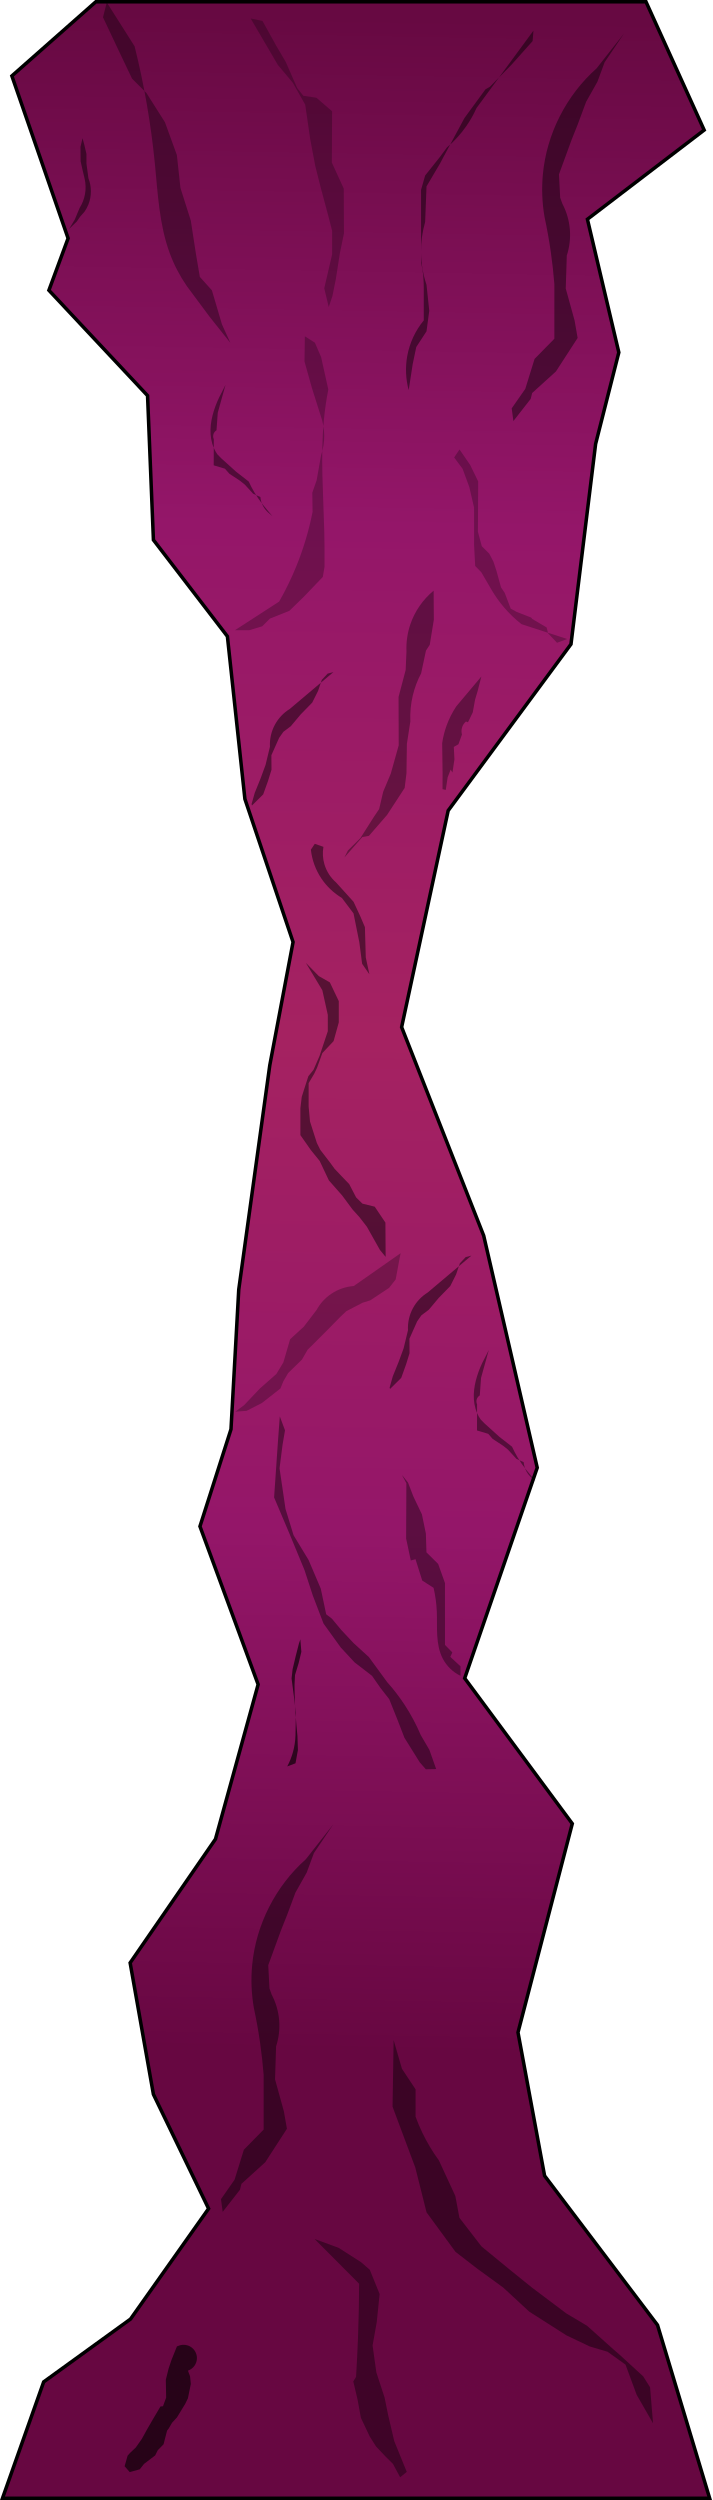
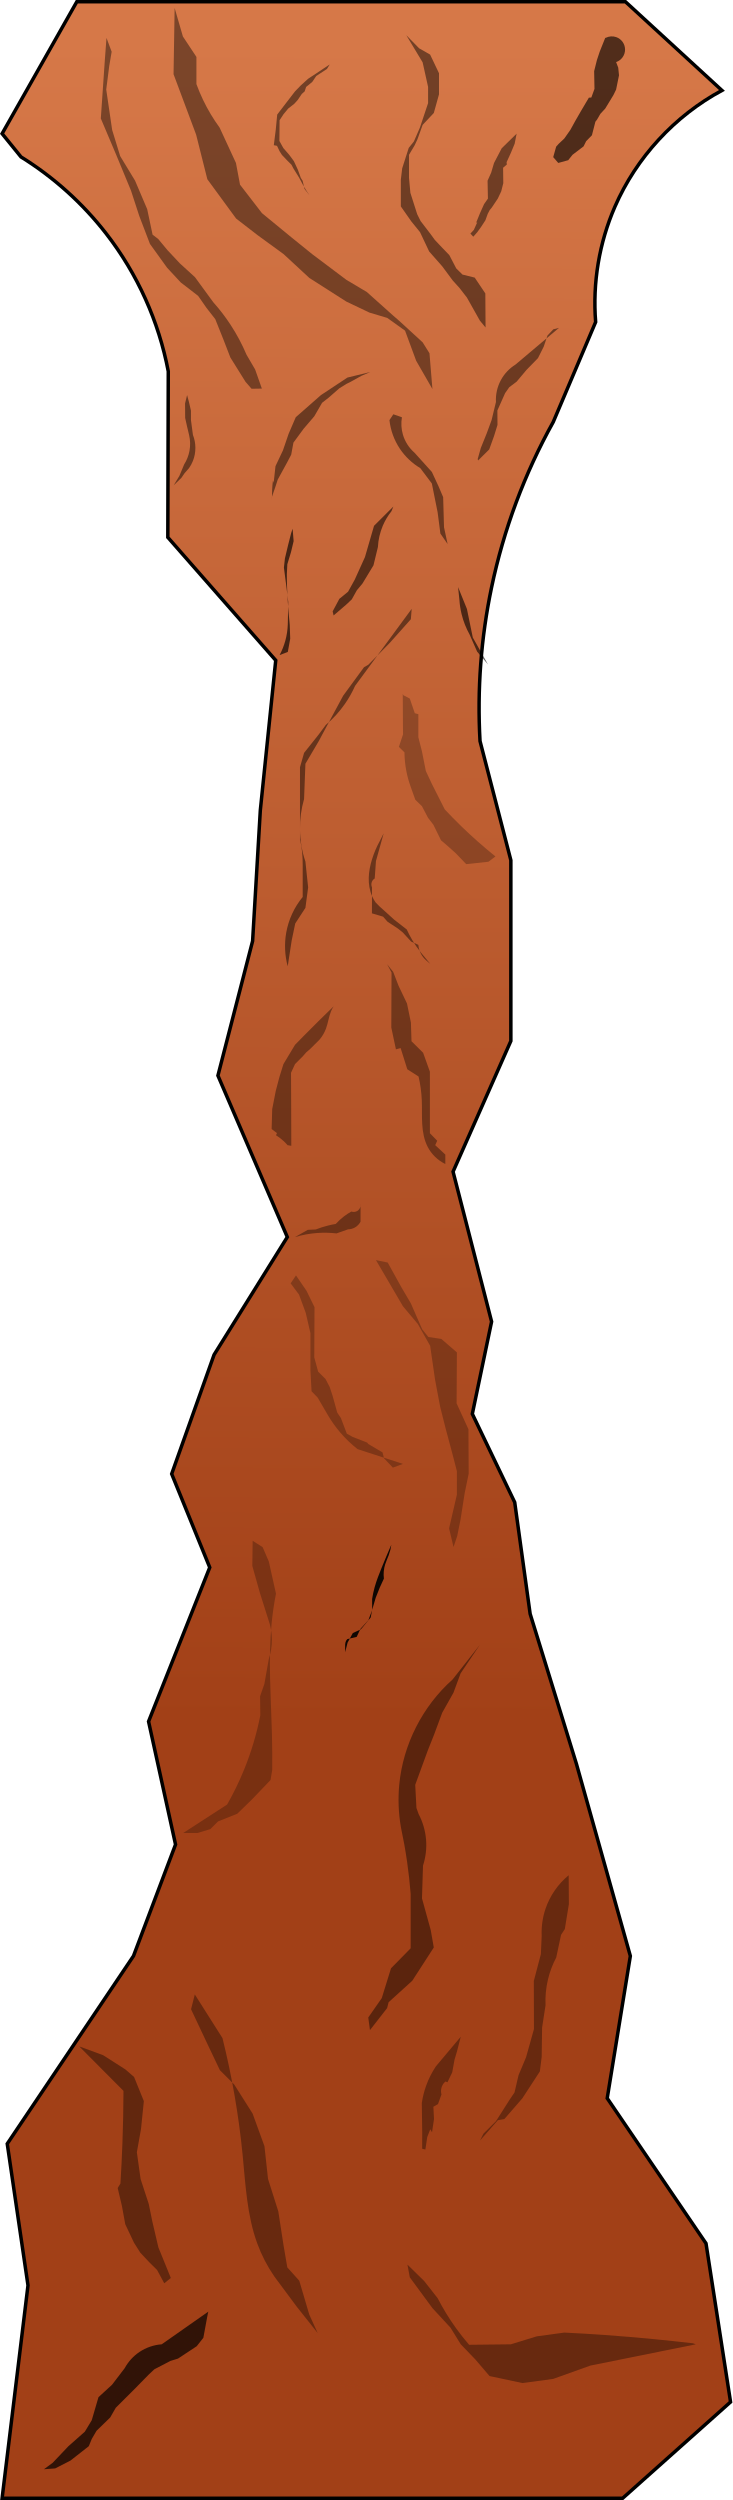
- <svg xmlns="http://www.w3.org/2000/svg" xmlns:xlink="http://www.w3.org/1999/xlink" width="168.036" height="590" viewBox="0 0 47.424 166.511" version="1.1" id="svg1" xml:space="preserve">
+ <svg xmlns="http://www.w3.org/2000/svg" xmlns:xlink="http://www.w3.org/1999/xlink" width="180.149" height="614.921" viewBox="0 0 50.842 173.544" version="1.1" id="svg1" xml:space="preserve">
  <defs id="defs1">
-     <linearGradient id="linearGradient819">
-       <stop style="stop-color:#670942;stop-opacity:1;" offset="0" id="stop815" />
-       <stop style="stop-color:#941669;stop-opacity:1;" offset="0.25" id="stop816" />
-       <stop style="stop-color:#a52261;stop-opacity:1;" offset="0.5" id="stop817" />
-       <stop style="stop-color:#941669;stop-opacity:1;" offset="0.741" id="stop818" />
-       <stop style="stop-color:#670741;stop-opacity:1;" offset="0.997" id="stop819" />
+     <linearGradient id="linearGradient57">
+       <stop style="stop-color:#d67848;stop-opacity:1;" offset="0" id="stop56" />
+       <stop style="stop-color:#a24017;stop-opacity:1;" offset="1" id="stop57" />
    </linearGradient>
    <linearGradient id="swatch2">
      <stop style="stop-color:#000000;stop-opacity:1;" offset="0" id="stop2-3" />
    </linearGradient>
-     <linearGradient xlink:href="#linearGradient819" id="linearGradient712" gradientUnits="userSpaceOnUse" x1="238.027" y1="-0.932" x2="235.114" y2="163.706" />
+     <linearGradient xlink:href="#linearGradient57" id="linearGradient2109" gradientUnits="userSpaceOnUse" x1="108.324" y1="-0.403" x2="107.829" y2="135.86" />
  </defs>
-   <g id="layer1" transform="translate(-28.72181,-10.43241)">
-     <g id="g641" transform="matrix(0.8284722,0,0,0.825918,-166.4566,12.30503)">
-       <path style="fill:url(#linearGradient712);fill-rule:evenodd;stroke:#000000;stroke-width:0.282px;stroke-linecap:butt;stroke-linejoin:miter;stroke-opacity:1" d="m 213.281,16.951 -4.52,-13.097 6.75,-5.98 h 11.295 15.202 10.873 6.86 l 4.677,10.347 -9.385,7.191 2.525,10.741 -1.866,7.379 -1.98,16.146 -9.874,13.424 -3.742,17.462 6.598,16.816 4.304,18.714 -5.831,16.978 8.649,11.725 -4.365,16.838 2.138,11.558 9.079,12.039 4.191,13.969 h -10.718 -10.706 -19.886 -8.906 -6.637 l 3.313,-9.386 6.98,-5.065 6.277,-8.907 -4.436,-9.218 -1.871,-10.602 6.86,-9.978 3.43,-12.473 -4.677,-12.748 2.495,-7.832 0.624,-11.266 2.495,-18.085 1.871,-9.938 -3.872,-11.538 -1.407,-13.115 -5.947,-7.776 -0.472,-11.637 -7.931,-8.495 z" id="path618" transform="translate(27.78125)" />
-       <path style="fill:#000000;fill-opacity:0.359;fill-rule:evenodd;stroke:none;stroke-width:0.282px;stroke-linecap:butt;stroke-linejoin:miter;stroke-opacity:1" d="m 96.662,157.891 2.239,3.542 c 0.77,3.101 1.314,6.258 1.626,9.437 0.239,2.433 0.35,4.918 1.187,7.215 0.345,0.948 0.811,1.852 1.383,2.683 l 1.823,2.461 1.68,2.122 -0.678,-1.496 -0.808,-2.744 -0.969,-1.083 -0.312,-1.837 -0.415,-2.703 -0.832,-2.632 -0.289,-2.658 -0.958,-2.643 -1.485,-2.354 -1.161,-1.165 -1.014,-2.135 -1.32,-2.808 z" id="path619" transform="translate(147.5101,-159.9659)" />
-       <path style="fill:#000000;fill-opacity:0.468;fill-rule:evenodd;stroke:none;stroke-width:0.282px;stroke-linecap:butt;stroke-linejoin:miter;stroke-opacity:1" d="m 94.948,35.504 0.467,-0.776 0.386,-0.929 c 0.21,-0.333 0.357,-0.705 0.429,-1.092 0.079,-0.424 0.07,-0.865 -0.029,-1.285 l -0.174,-0.734 -0.145,-0.656 -0.009,-1.175 0.165,-0.681 0.148,0.553 0.164,0.709 v 0.764 l 0.161,1.208 c 0.265,0.668 0.264,1.438 -0.001,2.106 -0.082,0.206 -0.188,0.402 -0.315,0.584 l -0.355,0.404 -0.261,0.382 -0.632,0.617 z" id="path620" transform="translate(146.1872,-19.29578)" />
-       <path style="fill:#000000;fill-opacity:0.435;fill-rule:evenodd;stroke:none;stroke-width:0.282px;stroke-linecap:butt;stroke-linejoin:miter;stroke-opacity:1" d="m 119.737,129.516 -2.222,2.833 c -2.432,2.169 -4.005,5.277 -4.312,8.521 -0.109,1.154 -0.064,2.322 0.134,3.464 0.199,0.928 0.366,1.862 0.5,2.801 0.123,0.863 0.219,1.729 0.288,2.598 v 4.415 l -1.59,1.624 -0.748,2.418 -1.092,1.571 0.137,1.023 1.389,-1.785 0.119,-0.475 1.915,-1.743 1.741,-2.698 -0.245,-1.408 -0.71,-2.578 0.084,-2.658 c 0.22,-0.676 0.305,-1.395 0.247,-2.103 -0.059,-0.723 -0.265,-1.434 -0.603,-2.076 l -0.176,-0.493 -0.098,-1.878 1.022,-2.803 0.494,-1.242 0.668,-1.805 0.908,-1.618 0.581,-1.575 1.569,-2.331 z" id="path621" transform="translate(166.031,-129.0979)" />
-       <path style="fill:#000000;fill-opacity:0.257;fill-rule:evenodd;stroke:none;stroke-width:0.282px;stroke-linecap:butt;stroke-linejoin:miter;stroke-opacity:1" d="m 111.318,98.335 2.183,3.742 1.206,1.442 0.996,1.766 0.398,2.758 0.409,2.179 0.442,1.759 0.602,2.257 0.312,1.216 v 1.902 l -0.632,2.734 0.359,1.514 0.297,-0.885 0.269,-1.337 0.334,-2.137 0.326,-1.588 -0.018,-3.603 -0.959,-2.102 0.023,-4.134 -1.26,-1.092 -1.052,-0.158 -0.494,-0.621 -0.92,-2.109 -0.761,-1.297 -1.111,-2.01 -0.949,-0.197 z" id="path622" transform="translate(144.4233,-99.11175)" />
-       <path style="fill:#000000;fill-opacity:0.468;fill-rule:evenodd;stroke:none;stroke-width:0.282px;stroke-linecap:butt;stroke-linejoin:miter;stroke-opacity:1" d="m 114.212,45.509 -4.582,6.249 c -0.227,0.512 -0.502,1.002 -0.821,1.461 -0.439,0.634 -0.962,1.211 -1.55,1.71 l -0.583,0.788 -1.174,1.478 -0.331,1.164 v 5.891 c 0.183,0.68 0.22,1.39 0.22,2.095 v 2.536 c -0.682,0.829 -1.146,1.836 -1.333,2.893 -0.16,0.904 -0.119,1.843 0.12,2.73 l 0.322,-2.096 0.287,-1.376 0.824,-1.269 0.22,-1.654 -0.22,-2.095 c -0.28,-0.836 -0.429,-1.716 -0.441,-2.598 -0.011,-0.835 0.101,-1.671 0.331,-2.474 l 0.11,-2.866 1.102,-1.874 0.24,-0.458 1.711,-3.185 1.687,-2.311 0.351,-0.203 1.743,-1.782 1.696,-1.907 0.068,-0.849 z" id="path623" transform="translate(164.2671,-45.31314)" />
-       <path style="fill:#000000;fill-opacity:0.257;fill-rule:evenodd;stroke:none;stroke-width:0.282px;stroke-linecap:butt;stroke-linejoin:miter;stroke-opacity:1" d="m 113.5,114.861 -3.671,-1.197 c -0.514,-0.405 -0.988,-0.862 -1.412,-1.362 -0.368,-0.434 -0.698,-0.899 -0.985,-1.39 l -0.835,-1.435 -0.49,-0.505 -0.091,-1.702 v -3.011 l -0.379,-1.645 -0.542,-1.479 -0.679,-0.915 0.432,-0.644 0.856,1.254 0.643,1.321 -0.02,4.07 0.312,1.157 0.599,0.601 0.337,0.647 0.238,0.725 0.372,1.349 0.297,0.445 0.479,1.265 0.485,0.27 1.155,0.449 0.099,0.119 1.148,0.68 0.126,0.484 0.712,0.753 0.814,-0.303 z" id="path624" transform="translate(167.6846,-65.59786)" />
-       <path style="fill:#000000;fill-opacity:0.257;fill-rule:evenodd;stroke:none;stroke-width:0.282px;stroke-linecap:butt;stroke-linejoin:miter;stroke-opacity:1" d="m 95.727,144.795 3.55,-2.305 c 0.519,-0.913 0.979,-1.861 1.374,-2.834 0.577,-1.421 1.017,-2.898 1.312,-4.403 l -0.022,-1.543 0.348,-0.997 0.361,-2.038 c 0.167,-0.501 0.252,-1.03 0.25,-1.559 -0.002,-0.554 -0.101,-1.108 -0.289,-1.629 l -0.686,-2.173 -0.611,-2.179 0.028,-2.038 0.807,0.516 0.501,1.164 0.578,2.609 c -0.156,0.798 -0.273,1.603 -0.352,2.412 -0.289,2.977 -0.05,5.975 0.026,8.965 0.025,0.976 0.032,1.952 0.022,2.928 l -0.137,0.81 -1.505,1.577 -1.185,1.158 -1.559,0.624 -0.624,0.624 -1.035,0.312 h -1.147 z" id="path625" transform="translate(158.7549,-96.24543)" />
-       <path style="fill:#000000;fill-opacity:0.435;fill-rule:evenodd;stroke:none;stroke-width:0.282px;stroke-linecap:butt;stroke-linejoin:miter;stroke-opacity:1" d="m 111.941,63.723 -0.623,2.241 -0.101,1.419 c -0.103,0.062 -0.185,0.159 -0.23,0.27 -0.058,0.143 -0.054,0.311 0.012,0.451 l -0.007,2.105 0.903,0.27 0.359,0.411 0.849,0.559 0.382,0.307 0.675,0.739 0.586,0.271 c 0.021,0.263 0.099,0.521 0.226,0.751 0.103,0.186 0.238,0.355 0.397,0.496 l 0.345,0.301 -0.731,-0.888 c -0.27,-0.333 -0.515,-0.687 -0.733,-1.057 -0.162,-0.275 -0.309,-0.56 -0.44,-0.851 l -1.018,-0.796 -1.2,-1.088 -0.308,-0.316 c -0.11,-0.158 -0.204,-0.327 -0.28,-0.504 -0.203,-0.466 -0.282,-0.981 -0.27,-1.489 0.013,-0.508 0.115,-1.011 0.265,-1.497 0.158,-0.513 0.369,-1.01 0.628,-1.48 l 0.312,-0.624 z" id="path626" transform="translate(141.7775,-34.95029)" />
-       <path style="fill:#000000;fill-opacity:0.359;fill-rule:evenodd;stroke:none;stroke-width:0.282px;stroke-linecap:butt;stroke-linejoin:miter;stroke-opacity:1" d="m 126.908,148.225 c -0.863,0.712 -1.522,1.67 -1.877,2.731 -0.234,0.699 -0.338,1.44 -0.306,2.176 l -0.065,1.49 -0.571,2.175 0.012,3.9 -0.638,2.285 -0.609,1.457 -0.327,1.403 -0.402,0.595 -1.105,1.744 -1.004,1 -0.281,0.559 1.444,-1.65 0.527,-0.092 1.46,-1.688 1.413,-2.175 0.146,-1.183 0.034,-2.373 0.278,-1.808 c -0.032,-0.7 0.034,-1.405 0.195,-2.088 0.147,-0.622 0.374,-1.225 0.672,-1.791 l 0.389,-1.835 0.304,-0.467 0.329,-2.023 -0.017,-2.343 z" id="path627" transform="translate(143.5414,-102.86)" />
-       <path style="fill:#000000;fill-opacity:0.435;fill-rule:evenodd;stroke:none;stroke-width:0.282px;stroke-linecap:butt;stroke-linejoin:miter;stroke-opacity:1" d="m 111.941,63.723 -0.623,2.241 -0.101,1.419 c -0.103,0.062 -0.185,0.159 -0.23,0.27 -0.058,0.143 -0.054,0.311 0.012,0.451 l -0.007,2.105 0.903,0.27 0.359,0.411 0.849,0.559 0.382,0.307 0.675,0.739 0.586,0.271 c 0.021,0.263 0.099,0.521 0.226,0.751 0.103,0.186 0.238,0.355 0.397,0.496 l 0.345,0.301 -0.731,-0.888 c -0.27,-0.333 -0.515,-0.687 -0.733,-1.057 -0.162,-0.275 -0.309,-0.56 -0.44,-0.851 l -1.018,-0.796 -1.2,-1.088 -0.308,-0.316 c -0.11,-0.158 -0.204,-0.327 -0.28,-0.504 -0.203,-0.466 -0.282,-0.981 -0.27,-1.489 0.013,-0.508 0.115,-1.011 0.265,-1.497 0.158,-0.513 0.369,-1.01 0.628,-1.48 l 0.312,-0.624 z" id="path628" transform="translate(162.9442,42.8813)" />
-       <path style="fill:#000000;fill-opacity:0.435;fill-rule:evenodd;stroke:none;stroke-width:0.282px;stroke-linecap:butt;stroke-linejoin:miter;stroke-opacity:1" d="m 119.737,129.516 -2.222,2.833 c -2.432,2.169 -4.005,5.277 -4.312,8.521 -0.109,1.154 -0.064,2.322 0.134,3.464 0.199,0.928 0.366,1.862 0.5,2.801 0.123,0.863 0.219,1.729 0.288,2.598 v 4.415 l -1.59,1.624 -0.748,2.418 -1.092,1.571 0.137,1.023 1.389,-1.785 0.119,-0.475 1.915,-1.743 1.741,-2.698 -0.245,-1.408 -0.71,-2.578 0.084,-2.658 c 0.22,-0.676 0.305,-1.395 0.247,-2.103 -0.059,-0.723 -0.265,-1.434 -0.603,-2.076 l -0.176,-0.493 -0.098,-1.878 1.022,-2.803 0.494,-1.242 0.668,-1.805 0.908,-1.618 0.581,-1.575 1.569,-2.331 z" id="path629" transform="translate(142.6594,15.32054)" />
-       <path style="fill:#000000;fill-opacity:0.359;fill-rule:evenodd;stroke:none;stroke-width:0.282px;stroke-linecap:butt;stroke-linejoin:miter;stroke-opacity:1" d="m 118.178,161.321 -2.012,2.402 c -0.324,0.487 -0.588,1.013 -0.786,1.562 -0.164,0.457 -0.283,0.93 -0.353,1.411 0.019,0.792 0.03,1.585 0.033,2.377 0.001,0.445 10e-6,0.889 -0.004,1.334 l 0.26,0.061 0.151,-1.013 0.244,-0.627 0.143,0.239 0.16,-1.068 -0.051,-1 0.373,-0.213 0.282,-0.787 c -0.09,-0.323 -0.007,-0.69 0.214,-0.942 0.033,-0.038 0.069,-0.073 0.108,-0.106 l 0.162,0.063 0.385,-0.8 0.186,-1.029 0.207,-0.695 0.298,-1.168 z" id="path630" transform="translate(156.1091,-109.0336)" />
-       <path style="fill:#000000;fill-opacity:0.468;fill-rule:evenodd;stroke:none;stroke-width:0.282px;stroke-linecap:butt;stroke-linejoin:miter;stroke-opacity:1" d="m 126.129,22.72 -3.515,2.976 c -0.497,0.308 -0.912,0.748 -1.189,1.263 -0.293,0.542 -0.433,1.166 -0.4,1.781 l -0.352,1.464 -0.401,1.093 -0.469,1.163 -0.255,0.905 0.034,0.113 0.9,-0.895 0.391,-1.091 0.277,-0.896 -0.009,-1.171 0.624,-1.403 0.339,-0.484 0.596,-0.451 0.799,-0.955 0.926,-0.953 0.467,-0.935 0.303,-0.899 0.469,-0.503 0.467,-0.121 z" id="path631" transform="translate(136.2653,29.21117)" />
-       <path style="fill:#000000;fill-opacity:0.468;fill-rule:evenodd;stroke:none;stroke-width:0.282px;stroke-linecap:butt;stroke-linejoin:miter;stroke-opacity:1" d="m 112.409,30.203 c 0.089,0.829 0.381,1.635 0.845,2.328 0.425,0.636 0.993,1.177 1.65,1.569 l 0.935,1.247 0.468,2.339 0.223,1.723 0.585,0.849 -0.291,-1.358 -0.07,-2.446 -0.374,-0.879 -0.539,-1.164 -1.403,-1.559 c -0.44,-0.383 -0.768,-0.893 -0.935,-1.452 -0.137,-0.459 -0.167,-0.951 -0.084,-1.423 l -0.695,-0.243 -0.312,0.468 z" id="path632" transform="translate(148.1716,36.04623)" />
-       <path style="fill:#000000;fill-opacity:0.422;fill-rule:evenodd;stroke:none;stroke-width:0.282px;stroke-linecap:butt;stroke-linejoin:miter;stroke-opacity:1" d="m 95.03,-3.219 -0.088,5.369 1.829,4.91 0.905,3.612 2.327,3.186 1.74,1.349 2.102,1.535 2.084,1.935 2.992,1.916 1.874,0.895 1.434,0.428 1.442,1.035 0.899,2.44 1.316,2.295 -0.239,-2.904 -0.551,-0.882 -1.886,-1.735 -0.539,-0.47 -2.092,-1.878 -1.656,-0.988 -2.764,-2.084 c -0.55,-0.443 -1.098,-0.887 -1.645,-1.333 -0.809,-0.66 -1.615,-1.323 -2.418,-1.99 L 100.321,11.113 99.99,9.349 98.668,6.482 C 98.154,5.775 97.705,5.02 97.328,4.231 97.129,3.814 96.951,3.388 96.793,2.955 V 0.75 l -1.095,-1.659 z" id="path633" transform="translate(172.2046,165.4716)" />
-       <path style="fill:#000000;fill-opacity:0.257;fill-rule:evenodd;stroke:none;stroke-width:0.282px;stroke-linecap:butt;stroke-linejoin:miter;stroke-opacity:1" d="m 86.996,172.547 -3.77,2.65 c -0.64,0.047 -1.266,0.263 -1.799,0.621 -0.496,0.333 -0.91,0.789 -1.195,1.315 l -1.023,1.343 -1.098,1.009 -0.546,1.872 -0.56,0.93 -1.322,1.171 -1.276,1.349 -0.706,0.523 0.908,-0.067 1.237,-0.636 1.483,-1.167 0.238,-0.586 0.386,-0.661 1.106,-1.081 0.453,-0.79 1.559,-1.559 1.081,-1.106 0.478,-0.453 1.303,-0.679 0.613,-0.19 1.514,-1.003 0.536,-0.685 0.319,-1.732 0.08,-0.389 z" id="path634" transform="translate(180.8035,-73.75585)" />
-       <path style="fill:#000000;fill-opacity:0.468;fill-rule:evenodd;stroke:none;stroke-width:0.282px;stroke-linecap:butt;stroke-linejoin:miter;stroke-opacity:1" d="m 113.771,-1.014 1.323,2.205 0.441,1.991 v 1.316 l -0.661,1.984 -0.487,1.124 -0.418,0.523 -0.529,1.66 -0.11,0.917 v 2.17 l 0.843,1.207 0.711,0.881 0.738,1.566 1.064,1.211 0.843,1.141 0.546,0.605 0.6,0.777 1.05,1.873 0.46,0.559 -0.019,-2.764 -0.859,-1.284 -0.992,-0.247 -0.502,-0.498 -0.56,-1.079 -0.615,-0.64 -0.56,-0.594 -0.321,-0.445 -0.826,-1.08 -0.275,-0.552 -0.553,-1.738 -0.11,-1.209 V 8.687 l 0.452,-0.765 0.223,-0.474 0.427,-1.186 0.904,-0.966 0.419,-1.51 V 2.073 l -0.719,-1.513 -0.89,-0.509 z" id="path635" transform="translate(146.4077,76.39519)" />
-       <path style="fill:#000000;fill-opacity:0.38;fill-rule:evenodd;stroke:none;stroke-width:0.282px;stroke-linecap:butt;stroke-linejoin:miter;stroke-opacity:1" d="m 116.93,90.539 c -0.609,-0.293 -1.119,-0.789 -1.428,-1.391 -0.294,-0.572 -0.405,-1.222 -0.443,-1.864 -0.038,-0.642 -0.006,-1.287 -0.034,-1.93 -0.028,-0.644 -0.115,-1.284 -0.261,-1.912 l -0.911,-0.586 -0.54,-1.719 -0.38,0.102 -0.374,-1.768 0.019,-4.46 -0.358,-0.675 0.491,0.619 0.436,1.133 0.681,1.431 0.318,1.55 0.047,1.513 0.94,0.934 0.549,1.54 v 4.989 l 0.591,0.606 -0.161,0.36 0.817,0.762 v 0.766 z" id="path636" transform="translate(155.6803,42.33678)" />
-       <path style="fill:#000000;fill-opacity:0.468;fill-rule:evenodd;stroke:none;stroke-width:0.282px;stroke-linecap:butt;stroke-linejoin:miter;stroke-opacity:1" d="m 126.129,22.72 -3.515,2.976 c -0.497,0.308 -0.912,0.748 -1.189,1.263 -0.293,0.542 -0.433,1.166 -0.4,1.781 l -0.352,1.464 -0.401,1.093 -0.469,1.163 -0.255,0.905 0.034,0.113 0.9,-0.895 0.391,-1.091 0.277,-0.896 -0.009,-1.171 0.624,-1.403 0.339,-0.484 0.596,-0.451 0.799,-0.955 0.926,-0.953 0.467,-0.935 0.303,-0.899 0.469,-0.503 0.467,-0.121 z" id="path637" transform="translate(147.3633,76.26538)" />
-       <path style="fill:#000000;fill-opacity:0.422;fill-rule:evenodd;stroke:none;stroke-width:0.282px;stroke-linecap:butt;stroke-linejoin:miter;stroke-opacity:1" d="m 89.517,-0.794 -0.144,1.945 -0.315,4.592 1.241,2.938 1.2,2.91 0.669,2.056 0.864,2.268 1.386,1.93 1.117,1.207 0.246,0.186 1.151,0.893 0.676,0.974 0.708,0.91 0.684,1.714 0.536,1.394 1.228,1.975 0.49,0.566 0.833,-0.015 -0.544,-1.549 -0.696,-1.195 c -0.358,-0.849 -0.792,-1.666 -1.296,-2.437 -0.42,-0.642 -0.887,-1.253 -1.398,-1.826 L 96.678,18.616 95.446,17.487 94.457,16.43 93.707,15.522 93.245,15.165 92.81,13.098 91.828,10.784 90.624,8.794 89.975,6.672 89.496,3.394 89.738,1.492 89.935,0.33 Z" id="path638" transform="translate(168.5666,112.7477)" />
-       <path style="fill:#000000;fill-opacity:0.65;fill-rule:evenodd;stroke:none;stroke-width:0.282px;stroke-linecap:butt;stroke-linejoin:miter;stroke-opacity:1" d="m 103.522,49.263 c 0.197,-0.371 0.353,-0.764 0.464,-1.169 0.118,-0.432 0.185,-0.878 0.199,-1.326 l 0.036,-1.827 -0.159,-1.296 -0.191,-1.476 0.081,-0.741 0.256,-1.081 0.251,-0.985 0.117,-0.346 0.081,1.005 -0.214,0.896 -0.296,0.978 -0.039,0.819 c 5.3e-4,0.521 0.013,1.042 0.039,1.562 0.012,0.236 0.026,0.472 0.042,0.708 l 0.067,0.896 0.086,0.926 0.039,1.13 -0.194,1.073 -0.664,0.253 z" id="path639" transform="translate(155.1586,90.92066)" />
-       <path style="fill:#000000;fill-opacity:0.624;fill-rule:evenodd;stroke:none;stroke-width:0.282px;stroke-linecap:butt;stroke-linejoin:miter;stroke-opacity:1" d="m 129.866,-0.794 -0.441,1.102 -0.232,0.699 -0.223,0.896 0.027,1.439 -0.254,0.698 -0.201,0.016 -0.622,1.056 -0.479,0.833 -0.394,0.719 -0.489,0.7 -0.455,0.431 -0.206,0.231 -0.239,0.851 0.408,0.472 0.805,-0.222 0.349,-0.439 0.895,-0.684 0.208,-0.419 0.466,-0.479 0.282,-1.103 0.133,-0.17 0.27,-0.467 0.392,-0.426 0.661,-1.091 0.22,-0.452 0.234,-1.154 -0.063,-0.624 -0.171,-0.45 c 0.209,-0.072 0.394,-0.21 0.523,-0.389 0.129,-0.179 0.2,-0.399 0.201,-0.62 0.001,-0.221 -0.068,-0.441 -0.195,-0.622 -0.127,-0.181 -0.311,-0.321 -0.519,-0.394 -0.271,-0.096 -0.58,-0.077 -0.837,0.051 z" id="path640" transform="translate(119.9494,187.7407)" />
-       <path style="fill:#000000;fill-opacity:0.392;fill-rule:evenodd;stroke:none;stroke-width:0.282px;stroke-linecap:butt;stroke-linejoin:miter;stroke-opacity:1" d="m 95.727,175.977 3.584,3.612 c -0.005,1.406 -0.034,2.811 -0.085,4.216 -0.04,1.099 -0.094,2.197 -0.161,3.295 l -0.223,0.367 0.34,1.445 0.272,1.49 0.707,1.5 0.51,0.809 0.735,0.784 0.625,0.622 0.578,1.077 0.532,-0.431 -1.007,-2.483 -0.493,-2.114 -0.285,-1.405 -0.66,-2.022 -0.303,-2.171 0.335,-1.883 0.231,-2.265 -0.791,-1.958 -0.701,-0.612 -1.803,-1.156 -1.939,-0.715 z" id="path641" transform="translate(165.149,2.311859)" />
+   <g id="layer1" transform="translate(-169.0645,-7.548522)">
+     <g id="g1987" transform="matrix(0.8580361,0,0,0.8559067,-99.56811,9.634004)">
+       <path style="fill:url(#linearGradient2109);fill-rule:evenodd;stroke:#000000;stroke-width:0.282px;stroke-linecap:butt;stroke-linejoin:miter;stroke-opacity:1" d="m 81.072,6.973 6.044,-10.699 h 9.207 10.629 14.343 10.207 l 7.807,7.193 c -3.826,2.065 -6.927,5.443 -8.659,9.43 -1.272,2.929 -1.812,6.172 -1.559,9.354 l -3.43,8.107 c -2.322,4.186 -4.01,8.723 -4.989,13.408 -0.855,4.093 -1.171,8.298 -0.935,12.473 l 2.495,9.666 v 14.655 l -4.677,10.602 3.118,12.161 -1.559,7.484 3.43,7.172 1.247,9.043 3.742,12.161 4.365,15.591 -1.871,11.537 7.992,11.771 1.986,12.862 -8.731,7.81 h -10.898 -12.466 -14.054 -7.674 -5.111 l 2.095,-17.265 -1.679,-11.487 10.214,-15.231 3.402,-9.04 -2.183,-9.978 4.95,-12.493 -3.079,-7.586 3.43,-9.666 5.924,-9.543 -5.613,-13.096 2.806,-10.914 0.624,-10.602 1.247,-12.161 -8.731,-9.978 0.037,-13.46 C 93.752,22.205 92.016,18.344 89.495,15.085 87.59,12.622 85.243,10.503 82.599,8.86 Z" id="path1957" transform="translate(232.1768,1.429914)" />
+       <path style="fill:#000000;fill-opacity:0.624;fill-rule:evenodd;stroke:none;stroke-width:0.282px;stroke-linecap:butt;stroke-linejoin:miter;stroke-opacity:1" d="m 129.866,-0.794 -0.441,1.102 -0.232,0.699 -0.223,0.896 0.027,1.439 -0.254,0.698 -0.201,0.016 -0.622,1.056 -0.479,0.833 -0.394,0.719 -0.489,0.7 -0.455,0.431 -0.206,0.231 -0.239,0.851 0.408,0.472 0.805,-0.222 0.349,-0.439 0.895,-0.684 0.208,-0.419 0.466,-0.479 0.282,-1.103 0.133,-0.17 0.27,-0.467 0.392,-0.426 0.661,-1.091 0.22,-0.452 0.234,-1.154 -0.063,-0.624 -0.171,-0.45 c 0.209,-0.072 0.394,-0.21 0.523,-0.389 0.129,-0.179 0.2,-0.399 0.201,-0.62 0.001,-0.221 -0.068,-0.441 -0.195,-0.622 -0.127,-0.181 -0.311,-0.321 -0.519,-0.394 -0.271,-0.096 -0.58,-0.077 -0.837,0.051 z" id="path1958" transform="translate(232.1768,1.429914)" />
+       <path style="fill:#000000;fill-opacity:0.422;fill-rule:evenodd;stroke:none;stroke-width:0.282px;stroke-linecap:butt;stroke-linejoin:miter;stroke-opacity:1" d="m 95.03,-3.219 -0.088,5.369 1.829,4.91 0.905,3.612 2.327,3.186 1.74,1.349 2.102,1.535 2.084,1.935 2.992,1.916 1.874,0.895 1.434,0.428 1.442,1.035 0.899,2.44 1.316,2.295 -0.239,-2.904 -0.551,-0.882 -1.886,-1.735 -0.539,-0.47 -2.092,-1.878 -1.656,-0.988 -2.764,-2.084 c -0.55,-0.443 -1.098,-0.887 -1.645,-1.333 -0.809,-0.66 -1.615,-1.323 -2.418,-1.99 L 100.321,11.113 99.99,9.349 98.668,6.482 C 98.154,5.775 97.705,5.02 97.328,4.231 97.129,3.814 96.951,3.388 96.793,2.955 V 0.75 l -1.095,-1.659 z" id="path1959" transform="translate(232.1768,1.429914)" />
+       <path style="fill:#000000;fill-opacity:0.422;fill-rule:evenodd;stroke:none;stroke-width:0.282px;stroke-linecap:butt;stroke-linejoin:miter;stroke-opacity:1" d="m 89.517,-0.794 -0.144,1.945 -0.315,4.592 1.241,2.938 1.2,2.91 0.669,2.056 0.864,2.268 1.386,1.93 1.117,1.207 0.246,0.186 1.151,0.893 0.676,0.974 0.708,0.91 0.684,1.714 0.536,1.394 1.228,1.975 0.49,0.566 0.833,-0.015 -0.544,-1.549 -0.696,-1.195 c -0.358,-0.849 -0.792,-1.666 -1.296,-2.437 -0.42,-0.642 -0.887,-1.253 -1.398,-1.826 L 96.678,18.616 95.446,17.487 94.457,16.43 93.707,15.522 93.245,15.165 92.81,13.098 91.828,10.784 90.624,8.794 89.975,6.672 89.496,3.394 89.738,1.492 89.935,0.33 Z" id="path1960" transform="translate(232.1768,1.429914)" />
+       <path style="fill:#000000;fill-opacity:0.468;fill-rule:evenodd;stroke:none;stroke-width:0.282px;stroke-linecap:butt;stroke-linejoin:miter;stroke-opacity:1" d="m 113.771,-1.014 1.323,2.205 0.441,1.991 v 1.316 l -0.661,1.984 -0.487,1.124 -0.418,0.523 -0.529,1.66 -0.11,0.917 v 2.17 l 0.843,1.207 0.711,0.881 0.738,1.566 1.064,1.211 0.843,1.141 0.546,0.605 0.6,0.777 1.05,1.873 0.46,0.559 -0.019,-2.764 -0.859,-1.284 -0.992,-0.247 -0.502,-0.498 -0.56,-1.079 -0.615,-0.64 -0.56,-0.594 -0.321,-0.445 -0.826,-1.08 -0.275,-0.552 -0.553,-1.738 -0.11,-1.209 V 8.687 l 0.452,-0.765 0.223,-0.474 0.427,-1.186 0.904,-0.966 0.419,-1.51 V 2.073 l -0.719,-1.513 -0.89,-0.509 z" id="path1961" transform="translate(232.1768,1.429914)" />
+       <path style="fill:#000000;fill-opacity:0.468;fill-rule:evenodd;stroke:none;stroke-width:0.282px;stroke-linecap:butt;stroke-linejoin:miter;stroke-opacity:1" d="m 107.576,1.361 -1.757,1.168 -0.59,0.54 -0.459,0.475 -0.741,0.965 -0.7,0.916 -0.119,1.238 -0.156,1.247 0.258,0.051 0.208,0.437 0.192,0.302 0.433,0.457 0.336,0.336 0.163,0.312 0.459,0.74 0.297,0.561 0.281,0.478 0.263,0.394 -0.405,-0.518 -0.155,-0.665 -0.147,-0.234 -0.234,-0.653 -0.324,-0.703 -0.378,-0.514 -0.476,-0.549 -0.319,-0.575 0.015,-1.682 0.318,-0.488 0.38,-0.46 0.488,-0.383 0.28,-0.311 0.333,-0.493 0.228,-0.203 0.119,-0.362 0.228,-0.183 0.277,-0.234 0.312,-0.468 0.87,-0.575 0.222,-0.361 z" id="path1962" transform="translate(232.1768,1.429914)" />
+       <path style="fill:#000000;fill-opacity:0.468;fill-rule:evenodd;stroke:none;stroke-width:0.282px;stroke-linecap:butt;stroke-linejoin:miter;stroke-opacity:1" d="m 122.699,6.973 -1.209,1.188 -0.62,1.191 -0.231,0.782 -0.292,0.656 0.029,1.451 -0.314,0.452 -0.334,0.748 -0.311,0.769 0.1,-0.058 -0.282,0.627 -0.277,0.301 0.233,0.251 0.319,-0.36 0.312,-0.432 0.35,-0.539 0.188,-0.521 0.161,-0.309 0.169,-0.204 0.489,-0.733 0.274,-0.583 0.166,-0.66 -0.015,-1.252 0.301,-0.258 -0.018,-0.191 0.345,-0.757 0.307,-0.741 z" id="path1963" transform="translate(232.1768,1.429914)" />
+       <path style="fill:#000000;fill-opacity:0.468;fill-rule:evenodd;stroke:none;stroke-width:0.282px;stroke-linecap:butt;stroke-linejoin:miter;stroke-opacity:1" d="m 110.85,26.306 -1.84,0.449 -2.142,1.421 -2.039,1.797 -0.577,1.344 -0.458,1.341 -0.605,1.283 -0.148,1.35 -0.057,-0.186 c -0.07,0.54 -0.084,1.086 -0.084,1.631 v 0.951 -1.247 l 0.312,-0.913 0.156,-0.49 0.728,-1.334 0.364,-0.692 0.182,-0.981 0.821,-1.12 0.867,-1.017 0.629,-1.09 0.542,-0.427 0.852,-0.748 0.58,-0.36 0.36,-0.181 0.853,-0.474 0.706,-0.305 z" id="path1964" transform="translate(232.1768,1.429914)" />
+       <path style="fill:#000000;fill-opacity:0.468;fill-rule:evenodd;stroke:none;stroke-width:0.282px;stroke-linecap:butt;stroke-linejoin:miter;stroke-opacity:1" d="m 112.409,30.203 c 0.089,0.829 0.381,1.635 0.845,2.328 0.425,0.636 0.993,1.177 1.65,1.569 l 0.935,1.247 0.468,2.339 0.223,1.723 0.585,0.849 -0.291,-1.358 -0.07,-2.446 -0.374,-0.879 -0.539,-1.164 -1.403,-1.559 c -0.44,-0.383 -0.768,-0.893 -0.935,-1.452 -0.137,-0.459 -0.167,-0.951 -0.084,-1.423 l -0.695,-0.243 -0.312,0.468 z" id="path1965" transform="translate(232.1768,1.429914)" />
+       <path style="fill:#000000;fill-opacity:0.468;fill-rule:evenodd;stroke:none;stroke-width:0.282px;stroke-linecap:butt;stroke-linejoin:miter;stroke-opacity:1" d="m 126.129,22.72 -3.515,2.976 c -0.497,0.308 -0.912,0.748 -1.189,1.263 -0.293,0.542 -0.433,1.166 -0.4,1.781 l -0.352,1.464 -0.401,1.093 -0.469,1.163 -0.255,0.905 0.034,0.113 0.9,-0.895 0.391,-1.091 0.277,-0.896 -0.009,-1.171 0.624,-1.403 0.339,-0.484 0.596,-0.451 0.799,-0.955 0.926,-0.953 0.467,-0.935 0.303,-0.899 0.469,-0.503 0.467,-0.121 z" id="path1966" transform="translate(232.1768,1.429914)" />
+       <path style="fill:#000000;fill-opacity:0.468;fill-rule:evenodd;stroke:none;stroke-width:0.282px;stroke-linecap:butt;stroke-linejoin:miter;stroke-opacity:1" d="m 94.948,35.504 0.467,-0.776 0.386,-0.929 c 0.21,-0.333 0.357,-0.705 0.429,-1.092 0.079,-0.424 0.07,-0.865 -0.029,-1.285 l -0.174,-0.734 -0.145,-0.656 -0.009,-1.175 0.165,-0.681 0.148,0.553 0.164,0.709 v 0.764 l 0.161,1.208 c 0.265,0.668 0.264,1.438 -0.001,2.106 -0.082,0.206 -0.188,0.402 -0.315,0.584 l -0.355,0.404 -0.261,0.382 -0.632,0.617 z" id="path1967" transform="translate(232.1768,1.429914)" />
+       <path style="fill:#000000;fill-opacity:0.65;fill-rule:evenodd;stroke:none;stroke-width:0.282px;stroke-linecap:butt;stroke-linejoin:miter;stroke-opacity:1" d="m 103.522,49.263 c 0.197,-0.371 0.353,-0.764 0.464,-1.169 0.118,-0.432 0.185,-0.878 0.199,-1.326 l 0.036,-1.827 -0.159,-1.296 -0.191,-1.476 0.081,-0.741 0.256,-1.081 0.251,-0.985 0.117,-0.346 0.081,1.005 -0.214,0.896 -0.296,0.978 -0.039,0.819 c 5.3e-4,0.521 0.013,1.042 0.039,1.562 0.012,0.236 0.026,0.472 0.042,0.708 l 0.067,0.896 0.086,0.926 0.039,1.13 -0.194,1.073 -0.664,0.253 z" id="path1968" transform="translate(232.1768,1.429914)" />
+       <path style="fill:#000000;fill-opacity:0.612;fill-rule:evenodd;stroke:none;stroke-width:0.282px;stroke-linecap:butt;stroke-linejoin:miter;stroke-opacity:1" d="m 120.385,50.029 -1.233,-2.189 -0.475,-2.321 -0.717,-1.773 0.11,1.047 c 0.025,0.389 0.085,0.775 0.177,1.153 0.141,0.578 0.361,1.137 0.65,1.658 l 0.606,1.378 z" id="path1969" transform="translate(232.1768,1.429914)" />
+       <path style="fill:#000000;fill-opacity:0.553;fill-rule:evenodd;stroke:none;stroke-width:0.282px;stroke-linecap:butt;stroke-linejoin:miter;stroke-opacity:1" d="m 112.721,37.219 -1.559,1.559 -0.734,2.536 -0.825,1.829 -0.542,0.981 -0.705,0.578 -0.542,1.018 0.077,0.33 1.015,-0.874 0.454,-0.428 0.414,-0.743 0.454,-0.549 0.889,-1.473 0.358,-1.48 c 0.03,-0.591 0.164,-1.176 0.393,-1.721 0.18,-0.426 0.418,-0.828 0.706,-1.19 l 0.149,-0.371 z" id="path1970" transform="translate(232.1768,1.429914)" />
+       <path style="fill:#000000;fill-opacity:0.468;fill-rule:evenodd;stroke:none;stroke-width:0.282px;stroke-linecap:butt;stroke-linejoin:miter;stroke-opacity:1" d="m 114.212,45.509 -4.582,6.249 c -0.227,0.512 -0.502,1.002 -0.821,1.461 -0.439,0.634 -0.962,1.211 -1.55,1.71 l -0.583,0.788 -1.174,1.478 -0.331,1.164 v 5.891 c 0.183,0.68 0.22,1.39 0.22,2.095 v 2.536 c -0.682,0.829 -1.146,1.836 -1.333,2.893 -0.16,0.904 -0.119,1.843 0.12,2.73 l 0.322,-2.096 0.287,-1.376 0.824,-1.269 0.22,-1.654 -0.22,-2.095 c -0.28,-0.836 -0.429,-1.716 -0.441,-2.598 -0.011,-0.835 0.101,-1.671 0.331,-2.474 l 0.11,-2.866 1.102,-1.874 0.24,-0.458 1.711,-3.185 1.687,-2.311 0.351,-0.203 1.743,-1.782 1.696,-1.907 0.068,-0.849 z" id="path1971" transform="translate(232.1768,1.429914)" />
+       <path style="fill:#000000;fill-opacity:0.257;fill-rule:evenodd;stroke:none;stroke-width:0.282px;stroke-linecap:butt;stroke-linejoin:miter;stroke-opacity:1" d="m 120.984,65.594 c -0.961,-0.774 -1.886,-1.594 -2.77,-2.455 -0.454,-0.443 -0.898,-0.896 -1.331,-1.36 l -1.059,-2.103 -0.472,-1.015 -0.313,-1.584 -0.291,-1.149 v -1.871 l -0.288,-0.078 -0.405,-1.19 -0.523,-0.273 -0.046,-0.111 0.015,2.587 0.007,0.703 -0.336,1.016 0.452,0.44 c 0.005,0.507 0.056,1.014 0.151,1.512 0.081,0.422 0.194,0.837 0.338,1.242 l 0.391,1.098 0.533,0.514 0.492,0.941 0.436,0.568 0.617,1.26 0.534,0.459 0.663,0.595 0.84,0.879 1.8,-0.195 0.565,-0.429 z" id="path1972" transform="translate(232.1768,1.429914)" />
+       <path style="fill:#000000;fill-opacity:0.38;fill-rule:evenodd;stroke:none;stroke-width:0.282px;stroke-linecap:butt;stroke-linejoin:miter;stroke-opacity:1" d="m 116.93,90.539 c -0.609,-0.293 -1.119,-0.789 -1.428,-1.391 -0.294,-0.572 -0.405,-1.222 -0.443,-1.864 -0.038,-0.642 -0.006,-1.287 -0.034,-1.93 -0.028,-0.644 -0.115,-1.284 -0.261,-1.912 l -0.911,-0.586 -0.54,-1.719 -0.38,0.102 -0.374,-1.768 0.019,-4.46 -0.358,-0.675 0.491,0.619 0.436,1.133 0.681,1.431 0.318,1.55 0.047,1.513 0.94,0.934 0.549,1.54 v 4.989 l 0.591,0.606 -0.161,0.36 0.817,0.762 v 0.766 z" id="path1973" transform="translate(232.1768,1.429914)" />
+       <path style="fill:#000000;fill-opacity:0.38;fill-rule:evenodd;stroke:none;stroke-width:0.282px;stroke-linecap:butt;stroke-linejoin:miter;stroke-opacity:1" d="m 104.77,96.464 1.035,-0.586 0.642,-0.029 c 0.33,-0.131 0.669,-0.239 1.014,-0.324 0.199,-0.049 0.4,-0.091 0.602,-0.124 0.206,-0.227 0.432,-0.436 0.676,-0.621 0.186,-0.142 0.383,-0.271 0.587,-0.385 0.153,0.055 0.329,0.039 0.47,-0.041 0.141,-0.08 0.244,-0.225 0.274,-0.384 0.013,-0.066 0.013,-0.133 0.002,-0.199 l -0.002,1.447 c -0.1,0.19 -0.254,0.352 -0.439,0.461 -0.173,0.101 -0.373,0.157 -0.573,0.159 l -0.934,0.33 c -0.512,-0.059 -1.029,-0.071 -1.543,-0.035 -0.614,0.043 -1.222,0.155 -1.811,0.333 z" id="path1974" transform="translate(232.1768,1.429914)" />
+       <path style="fill:#000000;fill-opacity:0.38;fill-rule:evenodd;stroke:none;stroke-width:0.282px;stroke-linecap:butt;stroke-linejoin:miter;stroke-opacity:1" d="m 107.888,77.755 c -0.818,0.793 -1.627,1.596 -2.426,2.409 -0.232,0.236 -0.463,0.472 -0.693,0.709 l -0.935,1.559 -0.325,1.045 -0.298,1.138 -0.288,1.476 -0.045,1.612 0.43,0.33 -0.077,0.174 c 0.215,0.135 0.418,0.289 0.604,0.462 0.117,0.108 0.227,0.223 0.33,0.343 l 0.304,0.051 c -0.003,-1.065 -0.006,-2.131 -0.01,-3.196 -0.004,-0.908 -0.008,-1.817 -0.013,-2.725 l 0.325,-0.709 c 0.104,-0.104 0.208,-0.208 0.312,-0.312 0.104,-0.104 0.208,-0.208 0.312,-0.312 l 0.272,-0.314 0.352,-0.31 0.741,-0.741 c 0.223,-0.266 0.4,-0.572 0.519,-0.898 0.167,-0.458 0.221,-0.954 0.409,-1.404 0.056,-0.134 0.124,-0.264 0.202,-0.387 z" id="path1975" transform="translate(232.1768,1.429914)" />
+       <path style="fill:#000000;fill-opacity:0.257;fill-rule:evenodd;stroke:none;stroke-width:0.282px;stroke-linecap:butt;stroke-linejoin:miter;stroke-opacity:1" d="m 111.318,98.335 2.183,3.742 1.206,1.442 0.996,1.766 0.398,2.758 0.409,2.179 0.442,1.759 0.602,2.257 0.312,1.216 v 1.902 l -0.632,2.734 0.359,1.514 0.297,-0.885 0.269,-1.337 0.334,-2.137 0.326,-1.588 -0.018,-3.603 -0.959,-2.102 0.023,-4.134 -1.26,-1.092 -1.052,-0.158 -0.494,-0.621 -0.92,-2.109 -0.761,-1.297 -1.111,-2.01 -0.949,-0.197 z" id="path1976" transform="translate(232.1768,1.429914)" />
+       <path style="fill:#000000;fill-opacity:0.257;fill-rule:evenodd;stroke:none;stroke-width:0.282px;stroke-linecap:butt;stroke-linejoin:miter;stroke-opacity:1" d="m 113.5,114.861 -3.671,-1.197 c -0.514,-0.405 -0.988,-0.862 -1.412,-1.362 -0.368,-0.434 -0.698,-0.899 -0.985,-1.39 l -0.835,-1.435 -0.49,-0.505 -0.091,-1.702 v -3.011 l -0.379,-1.645 -0.542,-1.479 -0.679,-0.915 0.432,-0.644 0.856,1.254 0.643,1.321 -0.02,4.07 0.312,1.157 0.599,0.601 0.337,0.647 0.238,0.725 0.372,1.349 0.297,0.445 0.479,1.265 0.485,0.27 1.155,0.449 0.099,0.119 1.148,0.68 0.126,0.484 0.712,0.753 0.814,-0.303 z" id="path1977" transform="translate(232.1768,1.429914)" />
+       <path style="fill:#000000;fill-opacity:0.257;fill-rule:evenodd;stroke:none;stroke-width:0.282px;stroke-linecap:butt;stroke-linejoin:miter;stroke-opacity:1" d="m 95.727,144.795 3.55,-2.305 c 0.519,-0.913 0.979,-1.861 1.374,-2.834 0.577,-1.421 1.017,-2.898 1.312,-4.403 l -0.022,-1.543 0.348,-0.997 0.361,-2.038 c 0.167,-0.501 0.252,-1.03 0.25,-1.559 -0.002,-0.554 -0.101,-1.108 -0.289,-1.629 l -0.686,-2.173 -0.611,-2.179 0.028,-2.038 0.807,0.516 0.501,1.164 0.578,2.609 c -0.156,0.798 -0.273,1.603 -0.352,2.412 -0.289,2.977 -0.05,5.975 0.026,8.965 0.025,0.976 0.032,1.952 0.022,2.928 l -0.137,0.81 -1.505,1.577 -1.185,1.158 -1.559,0.624 -0.624,0.624 -1.035,0.312 h -1.147 z" id="path1978" transform="translate(232.1768,1.429914)" />
+       <path style="fill:#000000;fill-opacity:0.435;fill-rule:evenodd;stroke:none;stroke-width:0.282px;stroke-linecap:butt;stroke-linejoin:miter;stroke-opacity:1" d="m 119.737,129.516 -2.222,2.833 c -2.432,2.169 -4.005,5.277 -4.312,8.521 -0.109,1.154 -0.064,2.322 0.134,3.464 0.199,0.928 0.366,1.862 0.5,2.801 0.123,0.863 0.219,1.729 0.288,2.598 v 4.415 l -1.59,1.624 -0.748,2.418 -1.092,1.571 0.137,1.023 1.389,-1.785 0.119,-0.475 1.915,-1.743 1.741,-2.698 -0.245,-1.408 -0.71,-2.578 0.084,-2.658 c 0.22,-0.676 0.305,-1.395 0.247,-2.103 -0.059,-0.723 -0.265,-1.434 -0.603,-2.076 l -0.176,-0.493 -0.098,-1.878 1.022,-2.803 0.494,-1.242 0.668,-1.805 0.908,-1.618 0.581,-1.575 1.569,-2.331 z" id="path1979" transform="translate(232.1768,1.429914)" />
+       <path style="fill:#000000;fill-opacity:0.696;fill-rule:evenodd;stroke:none;stroke-width:0.282px;stroke-linecap:butt;stroke-linejoin:miter;stroke-opacity:1" d="m 86.996,172.547 -3.77,2.65 c -0.64,0.047 -1.266,0.263 -1.799,0.621 -0.496,0.333 -0.91,0.789 -1.195,1.315 l -1.023,1.343 -1.098,1.009 -0.546,1.872 -0.56,0.93 -1.322,1.171 -1.276,1.349 -0.706,0.523 0.908,-0.067 1.237,-0.636 1.483,-1.167 0.238,-0.586 0.386,-0.661 1.106,-1.081 0.453,-0.79 1.559,-1.559 1.081,-1.106 0.478,-0.453 1.303,-0.679 0.613,-0.19 1.514,-1.003 0.536,-0.685 0.319,-1.732 0.08,-0.389 z" id="path1980" transform="translate(242.9344,12.49933)" />
+       <path style="fill:#000000;fill-opacity:0.392;fill-rule:evenodd;stroke:none;stroke-width:0.282px;stroke-linecap:butt;stroke-linejoin:miter;stroke-opacity:1" d="m 95.727,175.977 3.584,3.612 c -0.005,1.406 -0.034,2.811 -0.085,4.216 -0.04,1.099 -0.094,2.197 -0.161,3.295 l -0.223,0.367 0.34,1.445 0.272,1.49 0.707,1.5 0.51,0.809 0.735,0.784 0.625,0.622 0.578,1.077 0.532,-0.431 -1.007,-2.483 -0.493,-2.114 -0.285,-1.405 -0.66,-2.022 -0.303,-2.171 0.335,-1.883 0.231,-2.265 -0.791,-1.958 -0.701,-0.612 -1.803,-1.156 -1.939,-0.715 z" id="path1981" transform="translate(223.7578,-12.44583)" />
+       <path style="fill:#000000;fill-opacity:0.359;fill-rule:evenodd;stroke:none;stroke-width:0.282px;stroke-linecap:butt;stroke-linejoin:miter;stroke-opacity:1" d="m 126.908,148.225 c -0.863,0.712 -1.522,1.67 -1.877,2.731 -0.234,0.699 -0.338,1.44 -0.306,2.176 l -0.065,1.49 -0.571,2.175 0.012,3.9 -0.638,2.285 -0.609,1.457 -0.327,1.403 -0.402,0.595 -1.105,1.744 -1.004,1 -0.281,0.559 1.444,-1.65 0.527,-0.092 1.46,-1.688 1.413,-2.175 0.146,-1.183 0.034,-2.373 0.278,-1.808 c -0.032,-0.7 0.034,-1.405 0.195,-2.088 0.147,-0.622 0.374,-1.225 0.672,-1.791 l 0.389,-1.835 0.304,-0.467 0.329,-2.023 -0.017,-2.343 z" id="path1982" transform="translate(232.1768,1.429914)" />
+       <path style="fill:#000000;fill-opacity:0.359;fill-rule:evenodd;stroke:none;stroke-width:0.282px;stroke-linecap:butt;stroke-linejoin:miter;stroke-opacity:1" d="m 137.198,186.266 -8.533,1.726 -3.004,1.08 -2.496,0.337 -2.658,-0.567 -1.151,-1.349 -1.178,-1.227 -0.826,-1.343 -1.463,-1.589 -1.834,-2.5 -0.19,-1.03 1.347,1.322 1.095,1.399 c 0.433,0.841 0.927,1.65 1.478,2.419 0.336,0.47 0.694,0.924 1.07,1.362 l 3.376,-0.039 2.101,-0.648 2.223,-0.303 c 1.092,0.052 2.184,0.117 3.275,0.195 1.326,0.094 2.651,0.208 3.975,0.336 1.054,0.103 2.108,0.215 3.16,0.337 0.038,0.015 0.077,0.029 0.116,0.043 0.039,0.014 0.077,0.027 0.117,0.041 z" id="path1983" transform="translate(232.1768,1.429914)" />
+       <path style="fill:#000000;fill-opacity:0.359;fill-rule:evenodd;stroke:none;stroke-width:0.282px;stroke-linecap:butt;stroke-linejoin:miter;stroke-opacity:1" d="m 96.662,157.891 2.239,3.542 c 0.77,3.101 1.314,6.258 1.626,9.437 0.239,2.433 0.35,4.918 1.187,7.215 0.345,0.948 0.811,1.852 1.383,2.683 l 1.823,2.461 1.68,2.122 -0.678,-1.496 -0.808,-2.744 -0.969,-1.083 -0.312,-1.837 -0.415,-2.703 -0.832,-2.632 -0.289,-2.658 -0.958,-2.643 -1.485,-2.354 -1.161,-1.165 -1.014,-2.135 -1.32,-2.808 z" id="path1984" transform="translate(232.1768,1.429914)" />
+       <path style="fill:#000000;fill-opacity:0.359;fill-rule:evenodd;stroke:none;stroke-width:0.282px;stroke-linecap:butt;stroke-linejoin:miter;stroke-opacity:1" d="m 118.178,161.321 -2.012,2.402 c -0.324,0.487 -0.588,1.013 -0.786,1.562 -0.164,0.457 -0.283,0.93 -0.353,1.411 0.019,0.792 0.03,1.585 0.033,2.377 0.001,0.445 10e-6,0.889 -0.004,1.334 l 0.26,0.061 0.151,-1.013 0.244,-0.627 0.143,0.239 0.16,-1.068 -0.051,-1 0.373,-0.213 0.282,-0.787 c -0.09,-0.323 -0.007,-0.69 0.214,-0.942 0.033,-0.038 0.069,-0.073 0.108,-0.106 l 0.162,0.063 0.385,-0.8 0.186,-1.029 0.207,-0.695 0.298,-1.168 z" id="path1985" transform="translate(232.1768,1.429914)" />
+       <path style="fill:#000000;fill-opacity:0.911;fill-rule:evenodd;stroke:none;stroke-width:0.282px;stroke-linecap:butt;stroke-linejoin:miter;stroke-opacity:1" d="m 112.565,121.409 c -0.269,0.62 -0.531,1.243 -0.785,1.869 -0.212,0.522 -0.419,1.048 -0.57,1.591 -0.086,0.31 -0.154,0.626 -0.202,0.944 l 0.004,0.897 -0.306,0.822 -0.652,0.723 -0.295,0.637 -0.762,0.181 c -0.069,0.073 -0.118,0.163 -0.144,0.259 -0.026,0.096 -0.029,0.197 -0.029,0.297 v 0.509 l 0.198,-0.78 0.426,-0.78 0.644,-0.297 0.259,-0.309 0.541,-0.655 0.115,-0.609 0.289,-0.986 0.321,-0.81 0.343,-0.748 c -0.049,-0.39 -0.013,-0.79 0.105,-1.164 0.079,-0.251 0.194,-0.489 0.285,-0.735 0.102,-0.277 0.174,-0.565 0.214,-0.857 z" id="path1986" transform="translate(232.1768,1.429914)" />
+       <path style="fill:#000000;fill-opacity:0.435;fill-rule:evenodd;stroke:none;stroke-width:0.282px;stroke-linecap:butt;stroke-linejoin:miter;stroke-opacity:1" d="m 111.941,63.723 -0.623,2.241 -0.101,1.419 c -0.103,0.062 -0.185,0.159 -0.23,0.27 -0.058,0.143 -0.054,0.311 0.012,0.451 l -0.007,2.105 0.903,0.27 0.359,0.411 0.849,0.559 0.382,0.307 0.675,0.739 0.586,0.271 c 0.021,0.263 0.099,0.521 0.226,0.751 0.103,0.186 0.238,0.355 0.397,0.496 l 0.345,0.301 -0.731,-0.888 c -0.27,-0.333 -0.515,-0.687 -0.733,-1.057 -0.162,-0.275 -0.309,-0.56 -0.44,-0.851 l -1.018,-0.796 -1.2,-1.088 -0.308,-0.316 c -0.11,-0.158 -0.204,-0.327 -0.28,-0.504 -0.203,-0.466 -0.282,-0.981 -0.27,-1.489 0.013,-0.508 0.115,-1.011 0.265,-1.497 0.158,-0.513 0.369,-1.01 0.628,-1.48 l 0.312,-0.624 z" id="path1987" transform="translate(232.1768,1.429914)" />
    </g>
  </g>
</svg>
